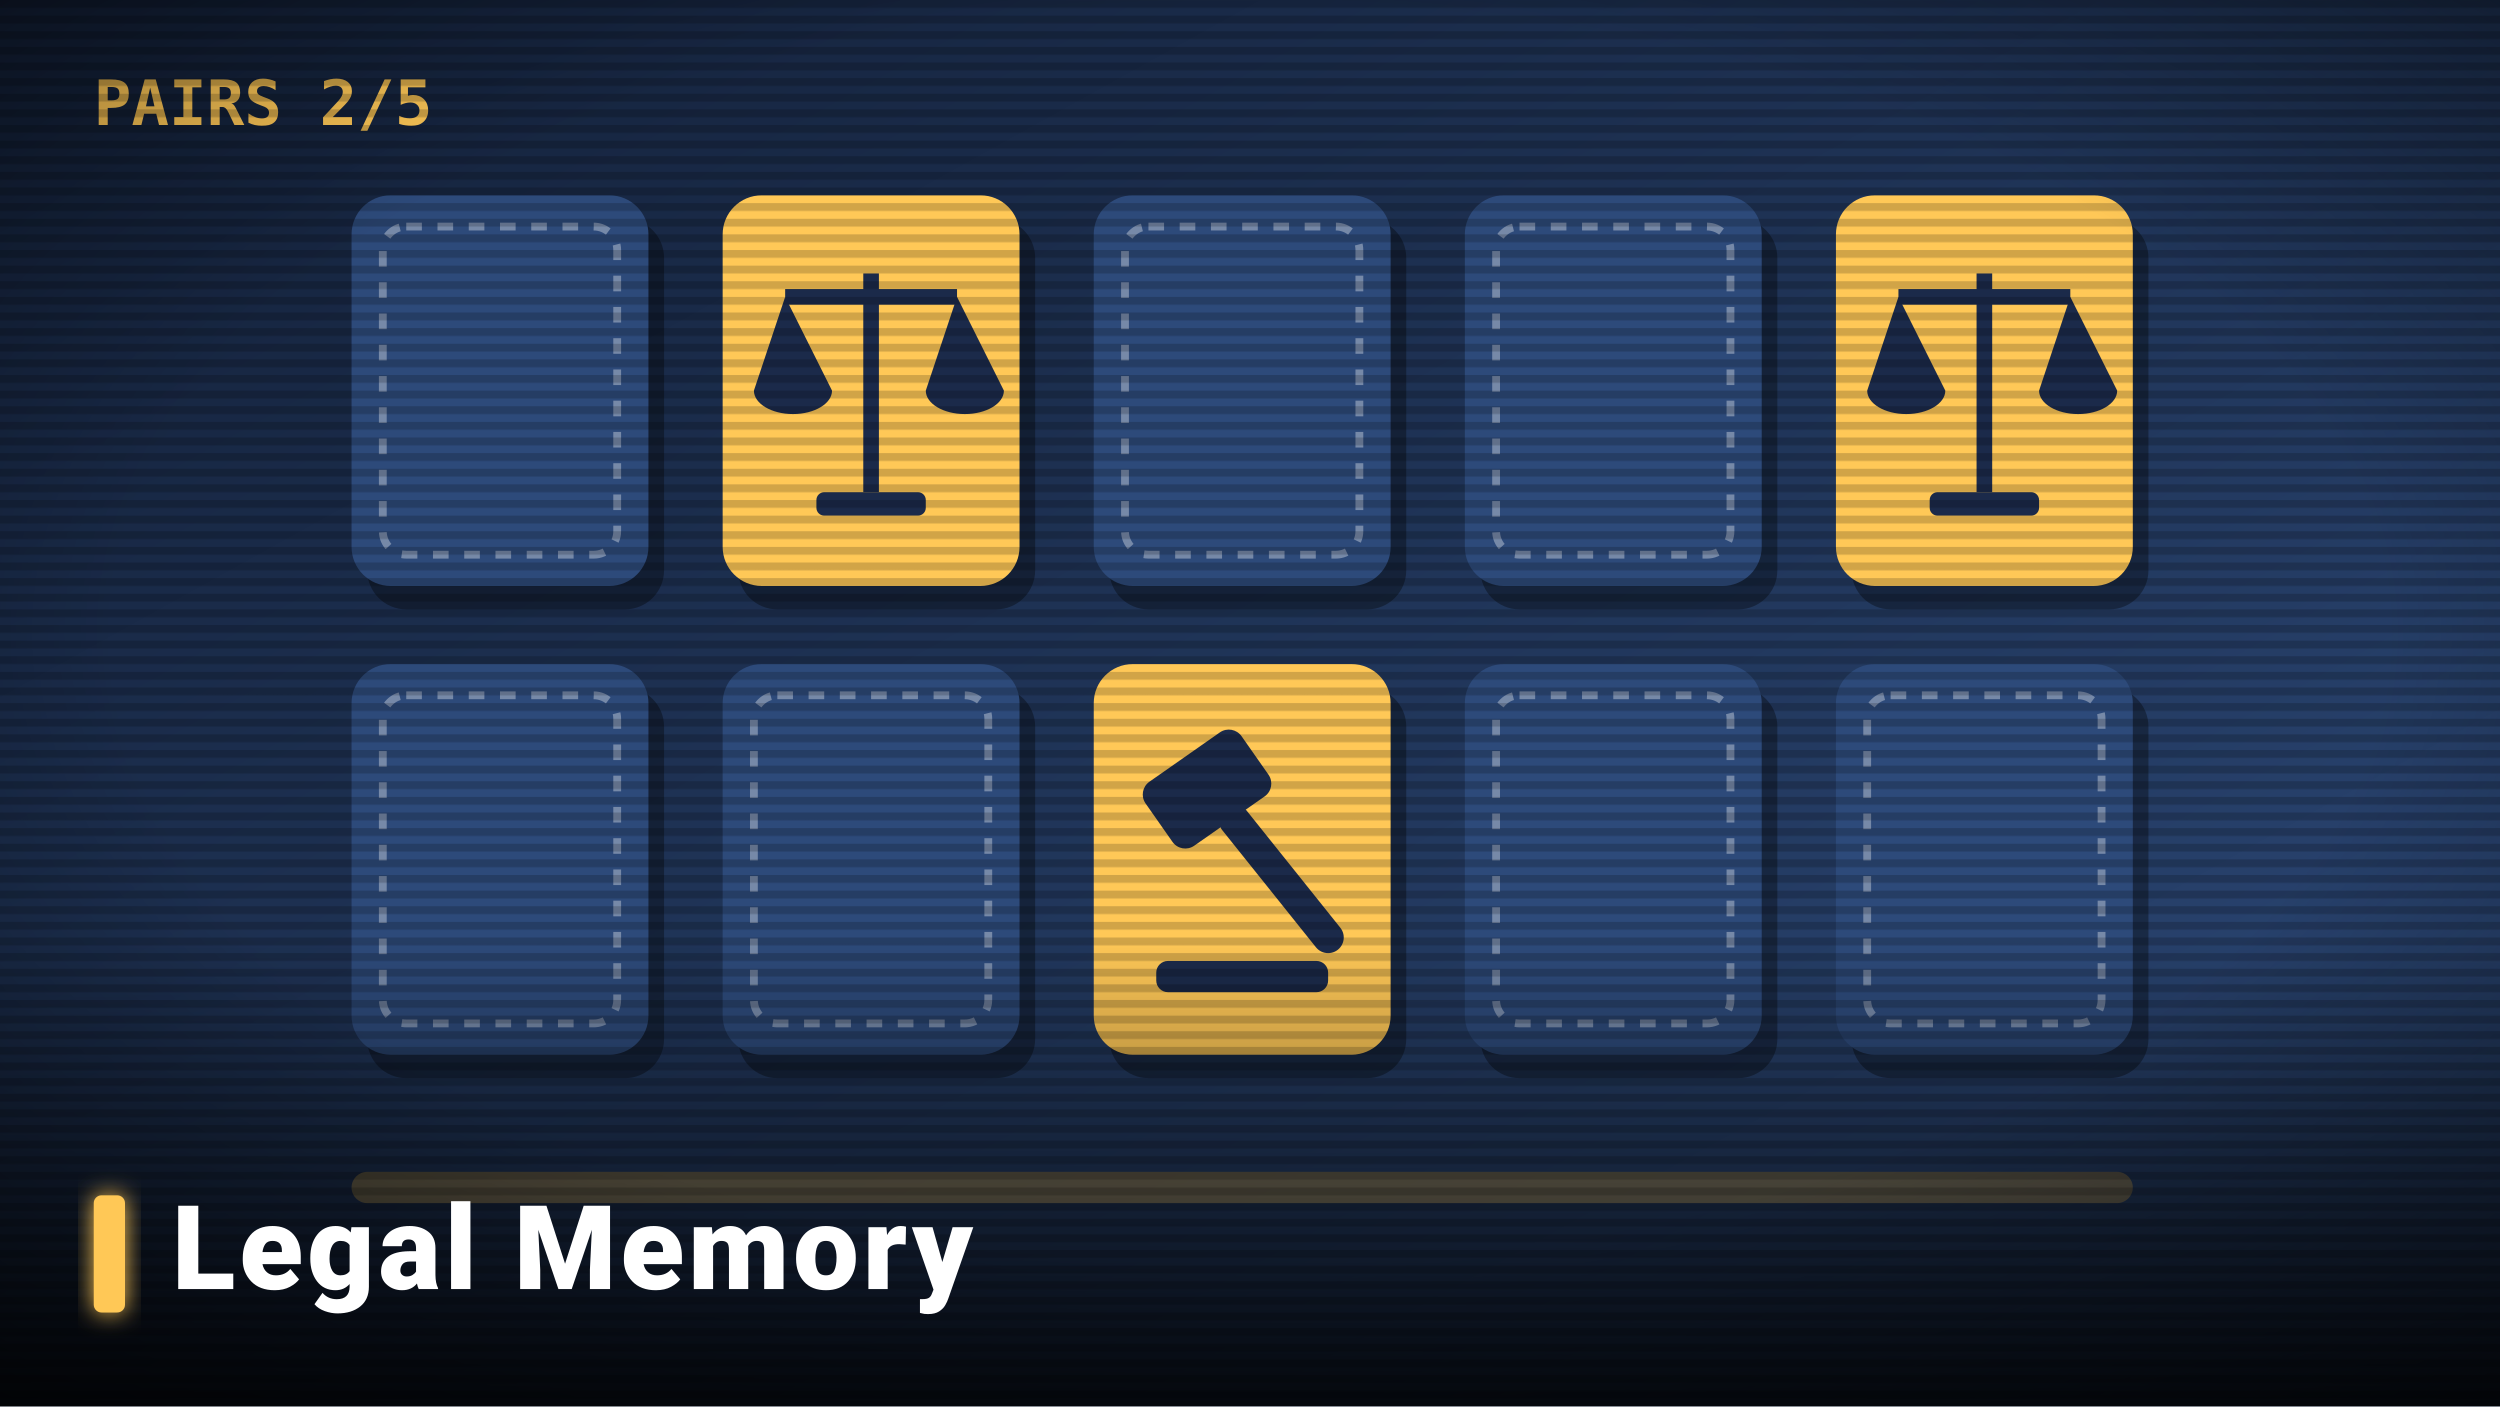
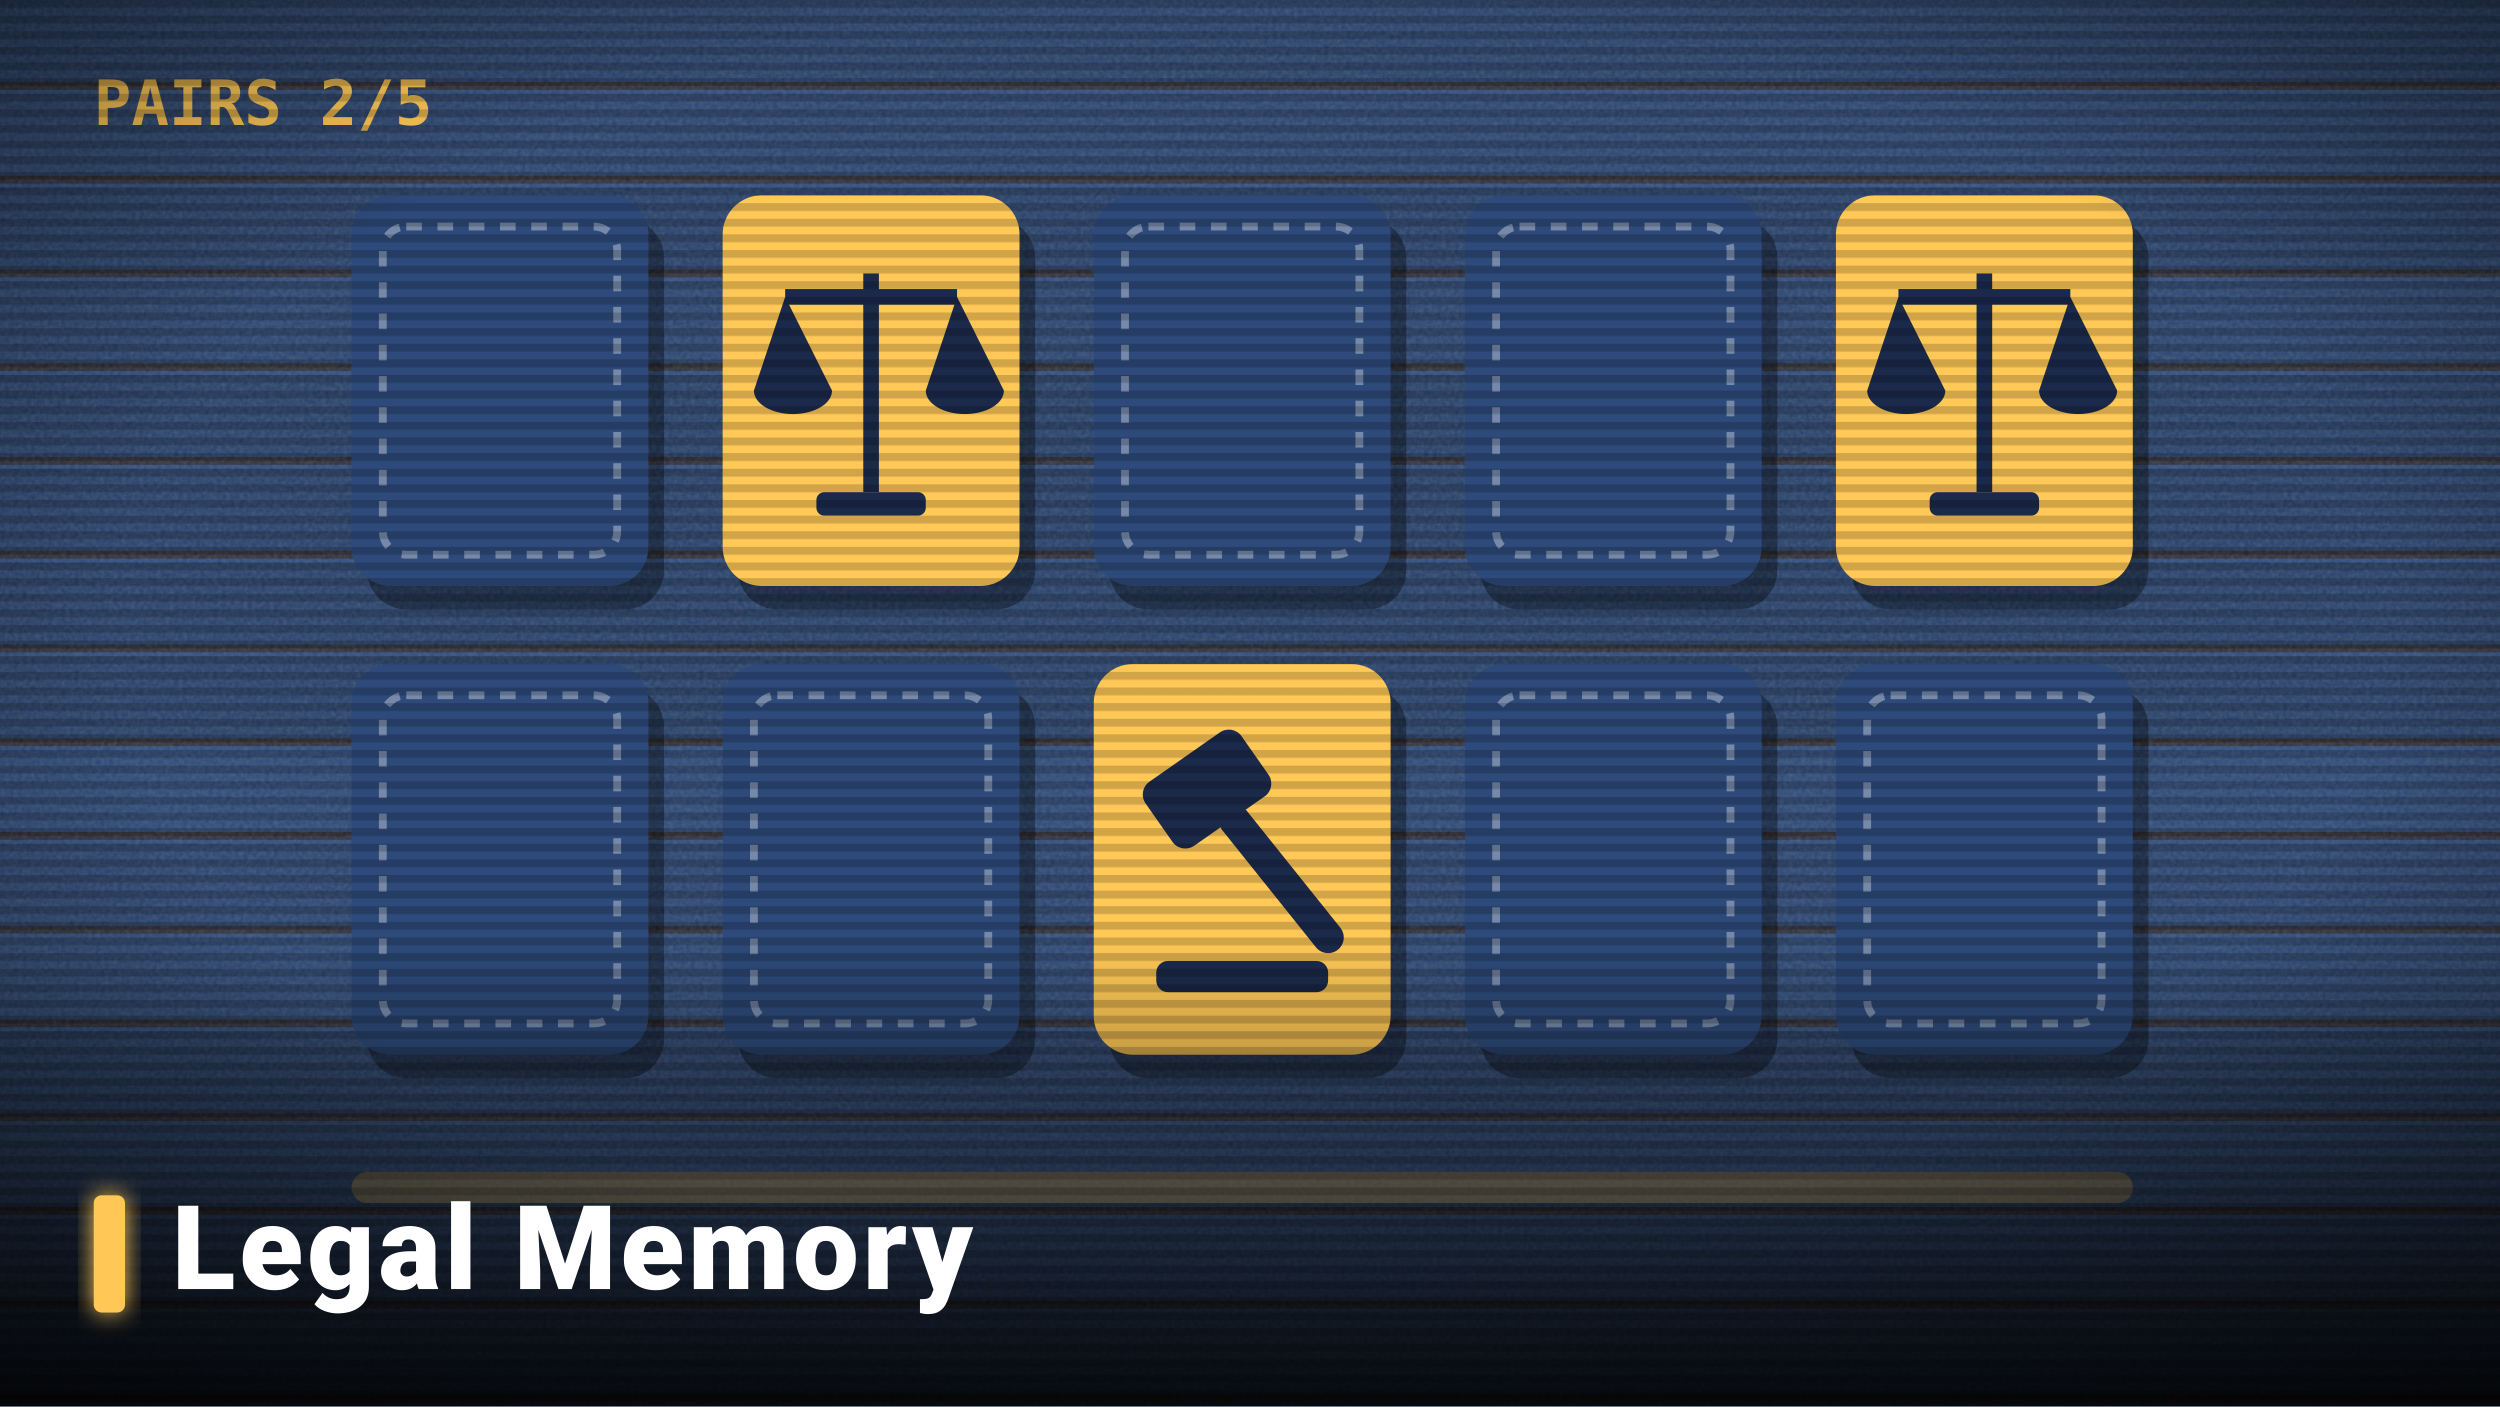
<svg xmlns="http://www.w3.org/2000/svg" viewBox="0 0 640 360" width="640" height="360" role="img" aria-label="Legal Memory">
  <defs>
    <linearGradient id="bg" x1="0" y1="0" x2="1" y2="1">
      <stop offset="0" stop-color="#132038" />
      <stop offset="1" stop-color="#2d4a7a" />
    </linearGradient>
    <linearGradient id="fade" x1="0" y1="0" x2="0" y2="1">
      <stop offset="0" stop-color="#000" stop-opacity="0" />
      <stop offset="1" stop-color="#000" stop-opacity=".85" />
    </linearGradient>
    <radialGradient id="vig" cx=".5" cy=".45" r=".75">
      <stop offset=".6" stop-color="#000" stop-opacity="0" />
      <stop offset="1" stop-color="#000" stop-opacity=".55" />
    </radialGradient>
    <pattern id="scan" width="4" height="4" patternUnits="userSpaceOnUse">
      <rect width="4" height="2" fill="#000" />
    </pattern>
+     <radialGradient id="neb" cx=".3" cy=".3" r=".9">
+       <stop offset="0" stop-color="#fff" stop-opacity=".06" />
+       <stop offset="1" stop-color="#000" stop-opacity=".35" />
+     </radialGradient>
+     <linearGradient id="skyg" x1="0" y1="0" x2="0" y2="1">
+       <stop offset="0" stop-color="#2f7bd0" />
+       <stop offset=".7" stop-color="#9fd8ff" />
+       <stop offset="1" stop-color="#d9f0ff" />
+     </linearGradient>
+     <linearGradient id="stoneg" x1="0" y1="0" x2="0" y2="1">
+       <stop offset="0" stop-color="#000" stop-opacity=".2" />
+       <stop offset="1" stop-color="#000" stop-opacity=".6" />
+     </linearGradient>
+     <linearGradient id="arcg" x1="0" y1="0" x2="0" y2="1">
+       <stop offset="0" stop-color="#000" stop-opacity="0" />
+       <stop offset=".4" stop-color="#000" stop-opacity=".35" />
+       <stop offset="1" stop-color="#000" stop-opacity=".7" />
+     </linearGradient>
+     <filter id="grainf" x="0" y="0" width="100%" height="100%">
+       <feTurbulence type="fractalNoise" baseFrequency=".9" numOctaves="2" stitchTiles="stitch" />
+       <feColorMatrix values="0 0 0 0 1  0 0 0 0 1  0 0 0 0 1  0 0 0 .5 0" />
+     </filter>
+     <pattern id="grain" width="160" height="160" patternUnits="userSpaceOnUse">
+       <rect width="160" height="160" filter="url(#grainf)" />
+     </pattern>
+     <filter id="blur30" x="-50%" y="-50%" width="200%" height="200%">
+       <feGaussianBlur stdDeviation="30" />
+     </filter>
+     <filter id="blur2">
+       <feGaussianBlur stdDeviation="2" />
+     </filter>
    <filter id="glow" x="-50%" y="-50%" width="200%" height="200%">
      <feGaussianBlur stdDeviation="3" result="b" />
      <feMerge>
        <feMergeNode in="b" />
        <feMergeNode in="SourceGraphic" />
      </feMerge>
    </filter>
    <filter id="soft" x="-50%" y="-50%" width="200%" height="200%">
      <feGaussianBlur stdDeviation="18" />
    </filter>
    <filter id="shadow" x="-20%" y="-20%" width="140%" height="140%">
      <feDropShadow dx="0" dy="6" stdDeviation="5" flood-color="#000" flood-opacity=".5" />
    </filter>
  </defs>
  <rect width="640" height="360" fill="url(#bg)" />
+   <rect width="640" height="360" fill="#2d4a7a" />
+   <rect x="0" y="0" width="640" height="22" fill="#000" rx="0" opacity="0.15" />
+   <line x1="0" y1="22" x2="640" y2="22" stroke="#2e1d0f" stroke-width="2" stroke-linecap="round" opacity="0.6" />
+   <rect x="0" y="24" width="640" height="22" fill="#000" rx="0" opacity="0.1" />
+   <line x1="0" y1="46" x2="640" y2="46" stroke="#2e1d0f" stroke-width="2" stroke-linecap="round" opacity="0.6" />
+   <rect x="0" y="48" width="640" height="22" fill="#000" rx="0" opacity="0.15" />
+   <line x1="0" y1="70" x2="640" y2="70" stroke="#2e1d0f" stroke-width="2" stroke-linecap="round" opacity="0.6" />
+   <rect x="0" y="72" width="640" height="22" fill="#000" rx="0" opacity="0.1" />
+   <line x1="0" y1="94" x2="640" y2="94" stroke="#2e1d0f" stroke-width="2" stroke-linecap="round" opacity="0.6" />
+   <rect x="0" y="96" width="640" height="22" fill="#000" rx="0" opacity="0.15" />
+   <line x1="0" y1="118" x2="640" y2="118" stroke="#2e1d0f" stroke-width="2" stroke-linecap="round" opacity="0.6" />
+   <rect x="0" y="120" width="640" height="22" fill="#000" rx="0" opacity="0.15" />
+   <line x1="0" y1="142" x2="640" y2="142" stroke="#2e1d0f" stroke-width="2" stroke-linecap="round" opacity="0.6" />
+   <rect x="0" y="144" width="640" height="22" fill="#000" rx="0" opacity="0.15" />
+   <line x1="0" y1="166" x2="640" y2="166" stroke="#2e1d0f" stroke-width="2" stroke-linecap="round" opacity="0.6" />
+   <rect x="0" y="168" width="640" height="22" fill="#000" rx="0" opacity="0.15" />
+   <line x1="0" y1="190" x2="640" y2="190" stroke="#2e1d0f" stroke-width="2" stroke-linecap="round" opacity="0.6" />
+   <rect x="0" y="192" width="640" height="22" fill="#000" rx="0" opacity="0.05" />
+   <line x1="0" y1="214" x2="640" y2="214" stroke="#2e1d0f" stroke-width="2" stroke-linecap="round" opacity="0.6" />
+   <rect x="0" y="216" width="640" height="22" fill="#000" rx="0" opacity="0.1" />
+   <line x1="0" y1="238" x2="640" y2="238" stroke="#2e1d0f" stroke-width="2" stroke-linecap="round" opacity="0.6" />
+   <rect x="0" y="240" width="640" height="22" fill="#000" rx="0" opacity="0.05" />
+   <line x1="0" y1="262" x2="640" y2="262" stroke="#2e1d0f" stroke-width="2" stroke-linecap="round" opacity="0.6" />
+   <rect x="0" y="264" width="640" height="22" fill="#000" rx="0" opacity="0.15" />
+   <line x1="0" y1="286" x2="640" y2="286" stroke="#2e1d0f" stroke-width="2" stroke-linecap="round" opacity="0.6" />
+   <rect x="0" y="288" width="640" height="22" fill="#000" rx="0" opacity="0.05" />
+   <line x1="0" y1="310" x2="640" y2="310" stroke="#2e1d0f" stroke-width="2" stroke-linecap="round" opacity="0.6" />
+   <rect x="0" y="312" width="640" height="22" fill="#000" rx="0" opacity="0.05" />
+   <line x1="0" y1="334" x2="640" y2="334" stroke="#2e1d0f" stroke-width="2" stroke-linecap="round" opacity="0.6" />
+   <rect x="0" y="336" width="640" height="22" fill="#000" rx="0" opacity="0.05" />
+   <line x1="0" y1="358" x2="640" y2="358" stroke="#2e1d0f" stroke-width="2" stroke-linecap="round" opacity="0.6" />
+   <rect x="0" y="0" width="640" height="360" fill="url(#grain)" rx="0" opacity="0.3" />
  <rect x="94" y="56" width="76" height="100" fill="#000" rx="10" opacity="0.35" />
  <rect x="90" y="50" width="76" height="100" fill="#2d4a7a" rx="10" opacity="1" />
  <rect x="98" y="58" width="60" height="84" fill="none" rx="6" opacity="1" stroke="#fff" stroke-opacity=".35" stroke-width="2" stroke-dasharray="4 4" />
  <rect x="189" y="56" width="76" height="100" fill="#000" rx="10" opacity="0.35" />
  <rect x="185" y="50" width="76" height="100" fill="#ffc857" rx="10" opacity="1" />
  <rect x="221" y="70" width="4" height="56" fill="#1b2a4a" rx="0" opacity="1" />
  <rect x="201" y="74" width="44" height="4" fill="#1b2a4a" rx="0" opacity="1" />
  <path d="M 201 76 L 193 100 A 10 6 0 0 0 213 100 Z" fill="#1b2a4a" stroke="none" stroke-width="2" stroke-linecap="round" stroke-linejoin="round" opacity="1" />
  <path d="M 245 76 L 237 100 A 10 6 0 0 0 257 100 Z" fill="#1b2a4a" stroke="none" stroke-width="2" stroke-linecap="round" stroke-linejoin="round" opacity="1" />
  <rect x="209" y="126" width="28" height="6" fill="#1b2a4a" rx="2" opacity="1" />
  <rect x="284" y="56" width="76" height="100" fill="#000" rx="10" opacity="0.35" />
  <rect x="280" y="50" width="76" height="100" fill="#2d4a7a" rx="10" opacity="1" />
  <rect x="288" y="58" width="60" height="84" fill="none" rx="6" opacity="1" stroke="#fff" stroke-opacity=".35" stroke-width="2" stroke-dasharray="4 4" />
  <rect x="379" y="56" width="76" height="100" fill="#000" rx="10" opacity="0.35" />
  <rect x="375" y="50" width="76" height="100" fill="#2d4a7a" rx="10" opacity="1" />
  <rect x="383" y="58" width="60" height="84" fill="none" rx="6" opacity="1" stroke="#fff" stroke-opacity=".35" stroke-width="2" stroke-dasharray="4 4" />
  <rect x="474" y="56" width="76" height="100" fill="#000" rx="10" opacity="0.35" />
  <rect x="470" y="50" width="76" height="100" fill="#ffc857" rx="10" opacity="1" />
  <rect x="506" y="70" width="4" height="56" fill="#1b2a4a" rx="0" opacity="1" />
  <rect x="486" y="74" width="44" height="4" fill="#1b2a4a" rx="0" opacity="1" />
  <path d="M 486 76 L 478 100 A 10 6 0 0 0 498 100 Z" fill="#1b2a4a" stroke="none" stroke-width="2" stroke-linecap="round" stroke-linejoin="round" opacity="1" />
  <path d="M 530 76 L 522 100 A 10 6 0 0 0 542 100 Z" fill="#1b2a4a" stroke="none" stroke-width="2" stroke-linecap="round" stroke-linejoin="round" opacity="1" />
  <rect x="494" y="126" width="28" height="6" fill="#1b2a4a" rx="2" opacity="1" />
  <rect x="94" y="176" width="76" height="100" fill="#000" rx="10" opacity="0.35" />
  <rect x="90" y="170" width="76" height="100" fill="#2d4a7a" rx="10" opacity="1" />
  <rect x="98" y="178" width="60" height="84" fill="none" rx="6" opacity="1" stroke="#fff" stroke-opacity=".35" stroke-width="2" stroke-dasharray="4 4" />
  <rect x="189" y="176" width="76" height="100" fill="#000" rx="10" opacity="0.35" />
  <rect x="185" y="170" width="76" height="100" fill="#2d4a7a" rx="10" opacity="1" />
  <rect x="193" y="178" width="60" height="84" fill="none" rx="6" opacity="1" stroke="#fff" stroke-opacity=".35" stroke-width="2" stroke-dasharray="4 4" />
  <rect x="284" y="176" width="76" height="100" fill="#000" rx="10" opacity="0.35" />
  <rect x="280" y="170" width="76" height="100" fill="#ffc857" rx="10" opacity="1" />
  <rect x="294" y="192" width="30" height="20" fill="#1b2a4a" rx="4" opacity="1" transform="rotate(-35 309 202)" />
  <line x1="316" y1="210" x2="340" y2="240" stroke="#1b2a4a" stroke-width="8" stroke-linecap="round" opacity="1" />
  <rect x="296" y="246" width="44" height="8" fill="#1b2a4a" rx="3" opacity="1" />
  <rect x="379" y="176" width="76" height="100" fill="#000" rx="10" opacity="0.35" />
  <rect x="375" y="170" width="76" height="100" fill="#2d4a7a" rx="10" opacity="1" />
  <rect x="383" y="178" width="60" height="84" fill="none" rx="6" opacity="1" stroke="#fff" stroke-opacity=".35" stroke-width="2" stroke-dasharray="4 4" />
  <rect x="474" y="176" width="76" height="100" fill="#000" rx="10" opacity="0.35" />
  <rect x="470" y="170" width="76" height="100" fill="#2d4a7a" rx="10" opacity="1" />
  <rect x="478" y="178" width="60" height="84" fill="none" rx="6" opacity="1" stroke="#fff" stroke-opacity=".35" stroke-width="2" stroke-dasharray="4 4" />
  <rect x="90" y="300" width="456" height="8" fill="#ffc857" rx="4" opacity="0.4" />
  <text x="24" y="32" font-family="monospace" font-weight="bold" font-size="16" fill="#ffc857" opacity="1">PAIRS 2/5</text>
  <rect width="640" height="360" fill="url(#scan)" opacity=".18" />
  <rect width="640" height="360" fill="url(#vig)" />
  <rect x="0" y="240" width="640" height="120" fill="url(#fade)" />
  <rect x="24" y="306" width="8" height="30" fill="#ffc857" rx="2" filter="url(#glow)" />
  <text x="44" y="330" font-family="ui-sans-serif,system-ui,Segoe UI,Roboto,Helvetica,Arial" font-size="30" font-weight="800" fill="#fff" letter-spacing="1">Legal Memory</text>
</svg>
